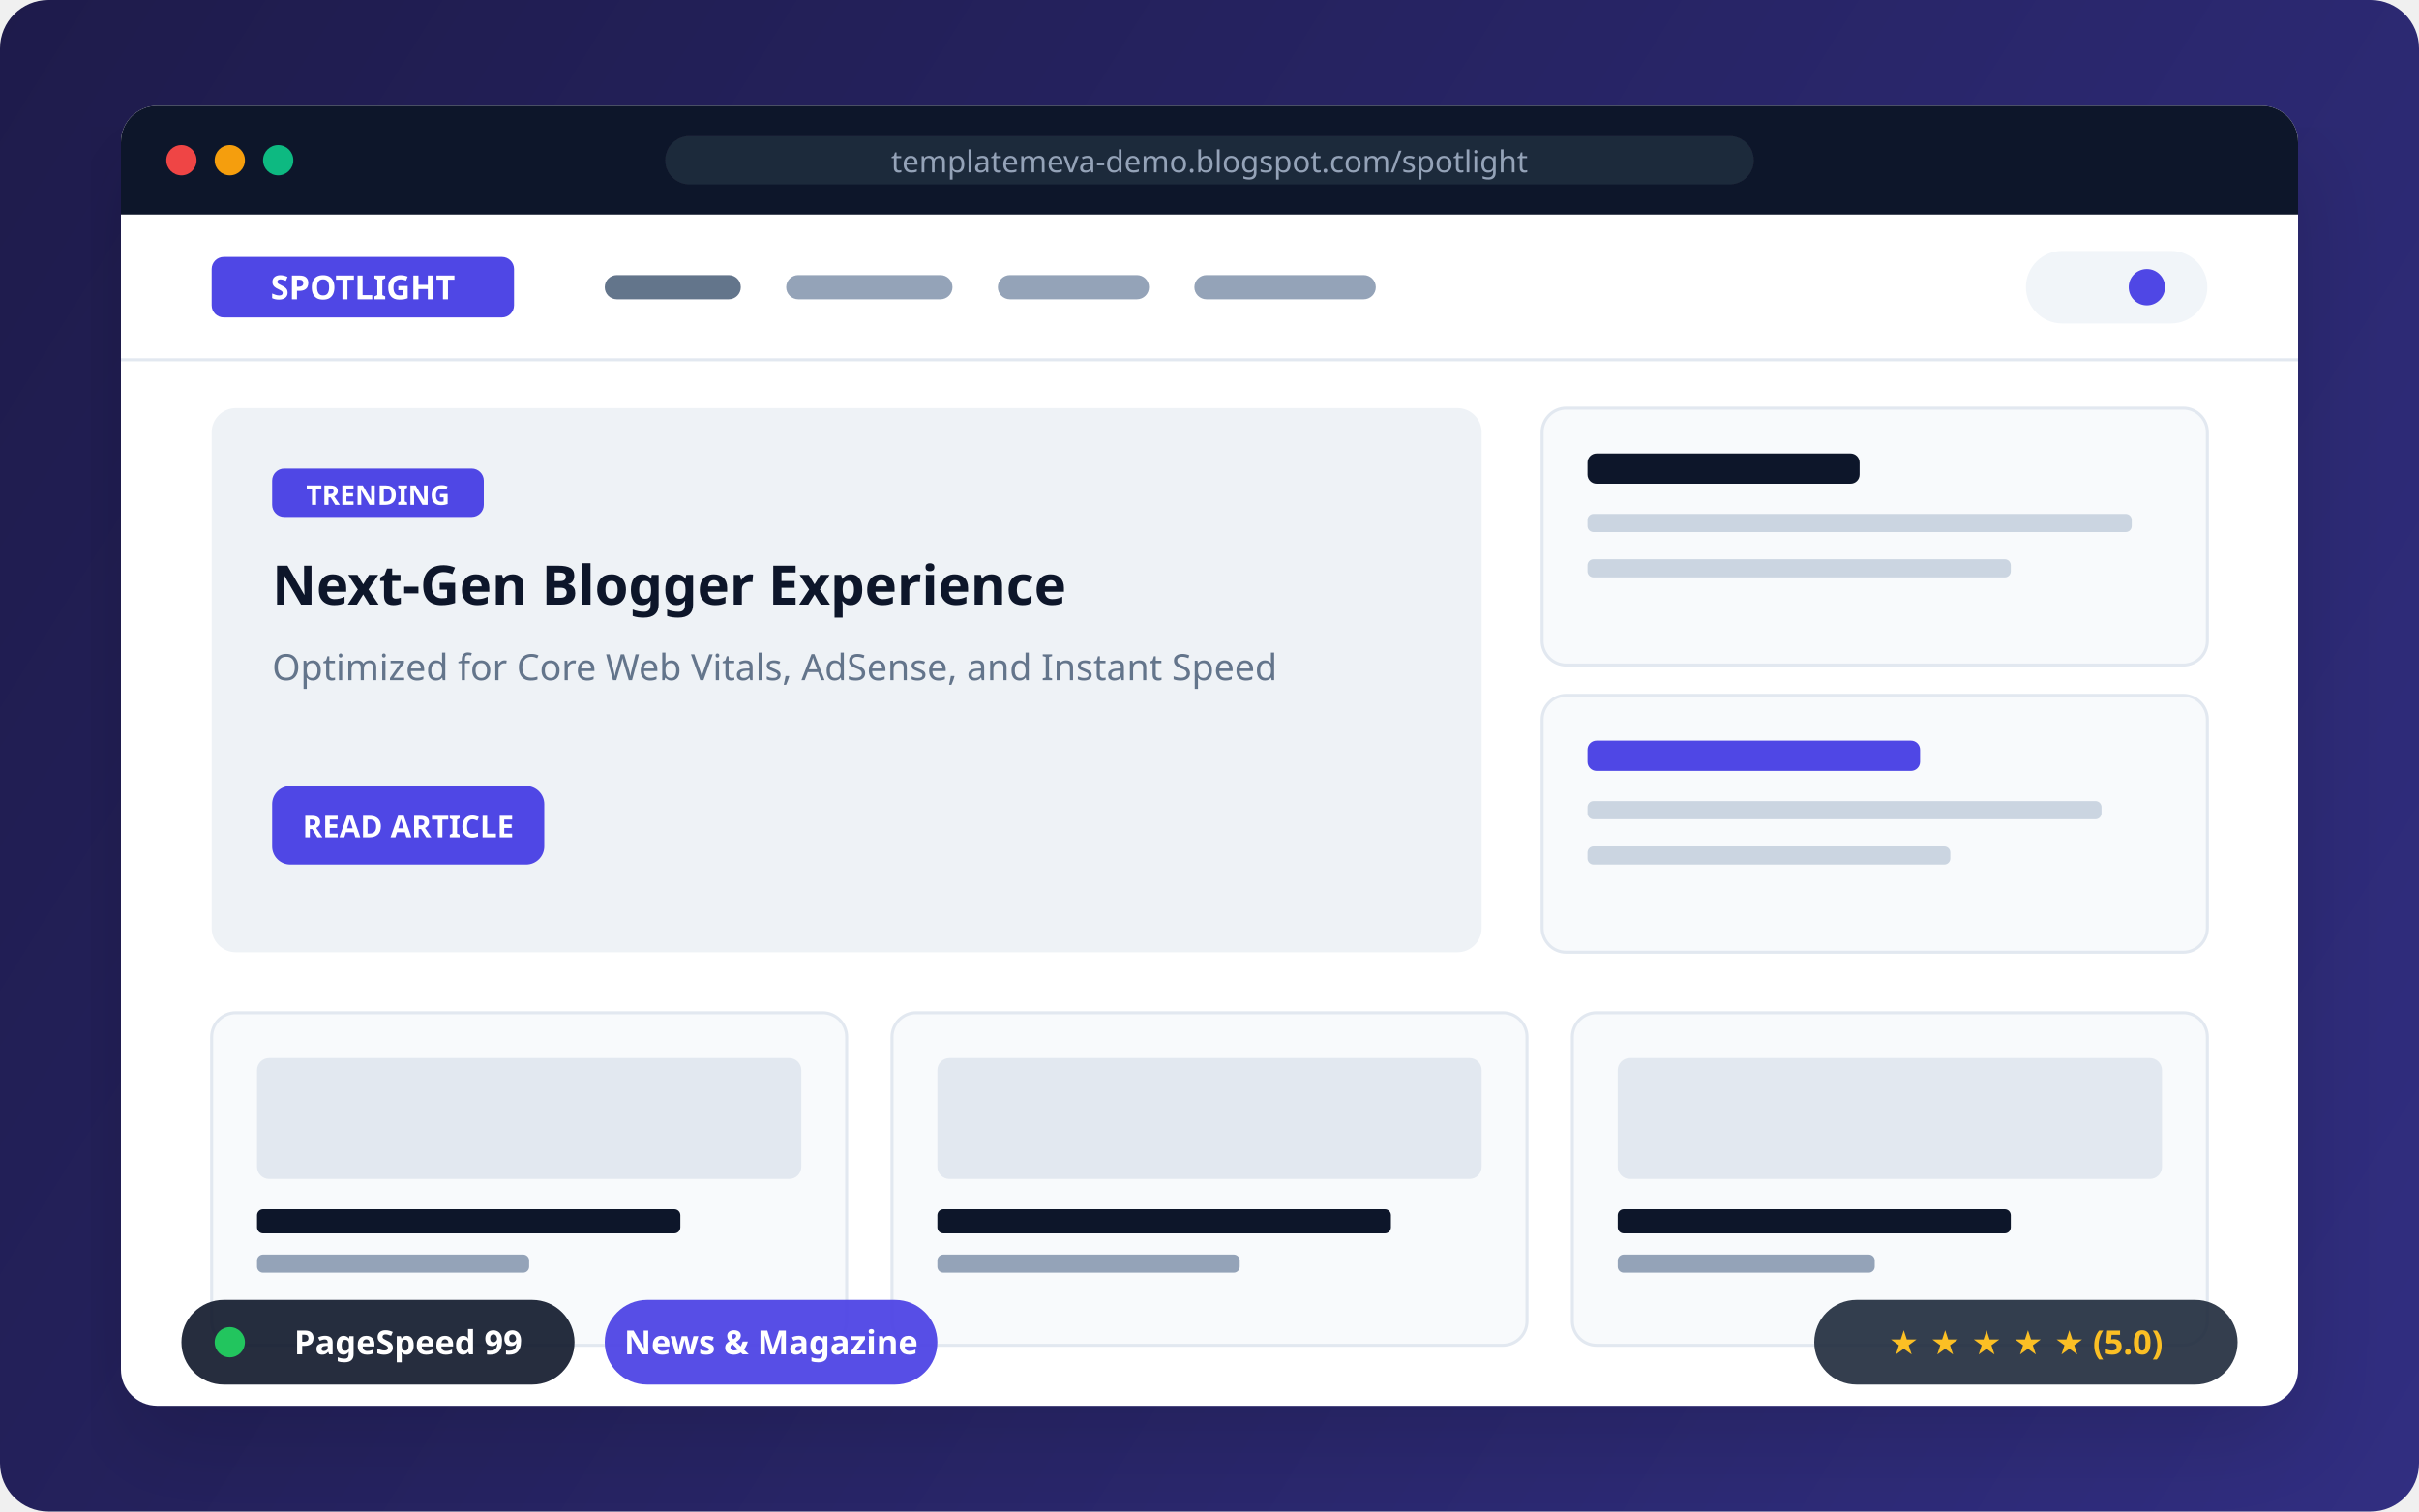
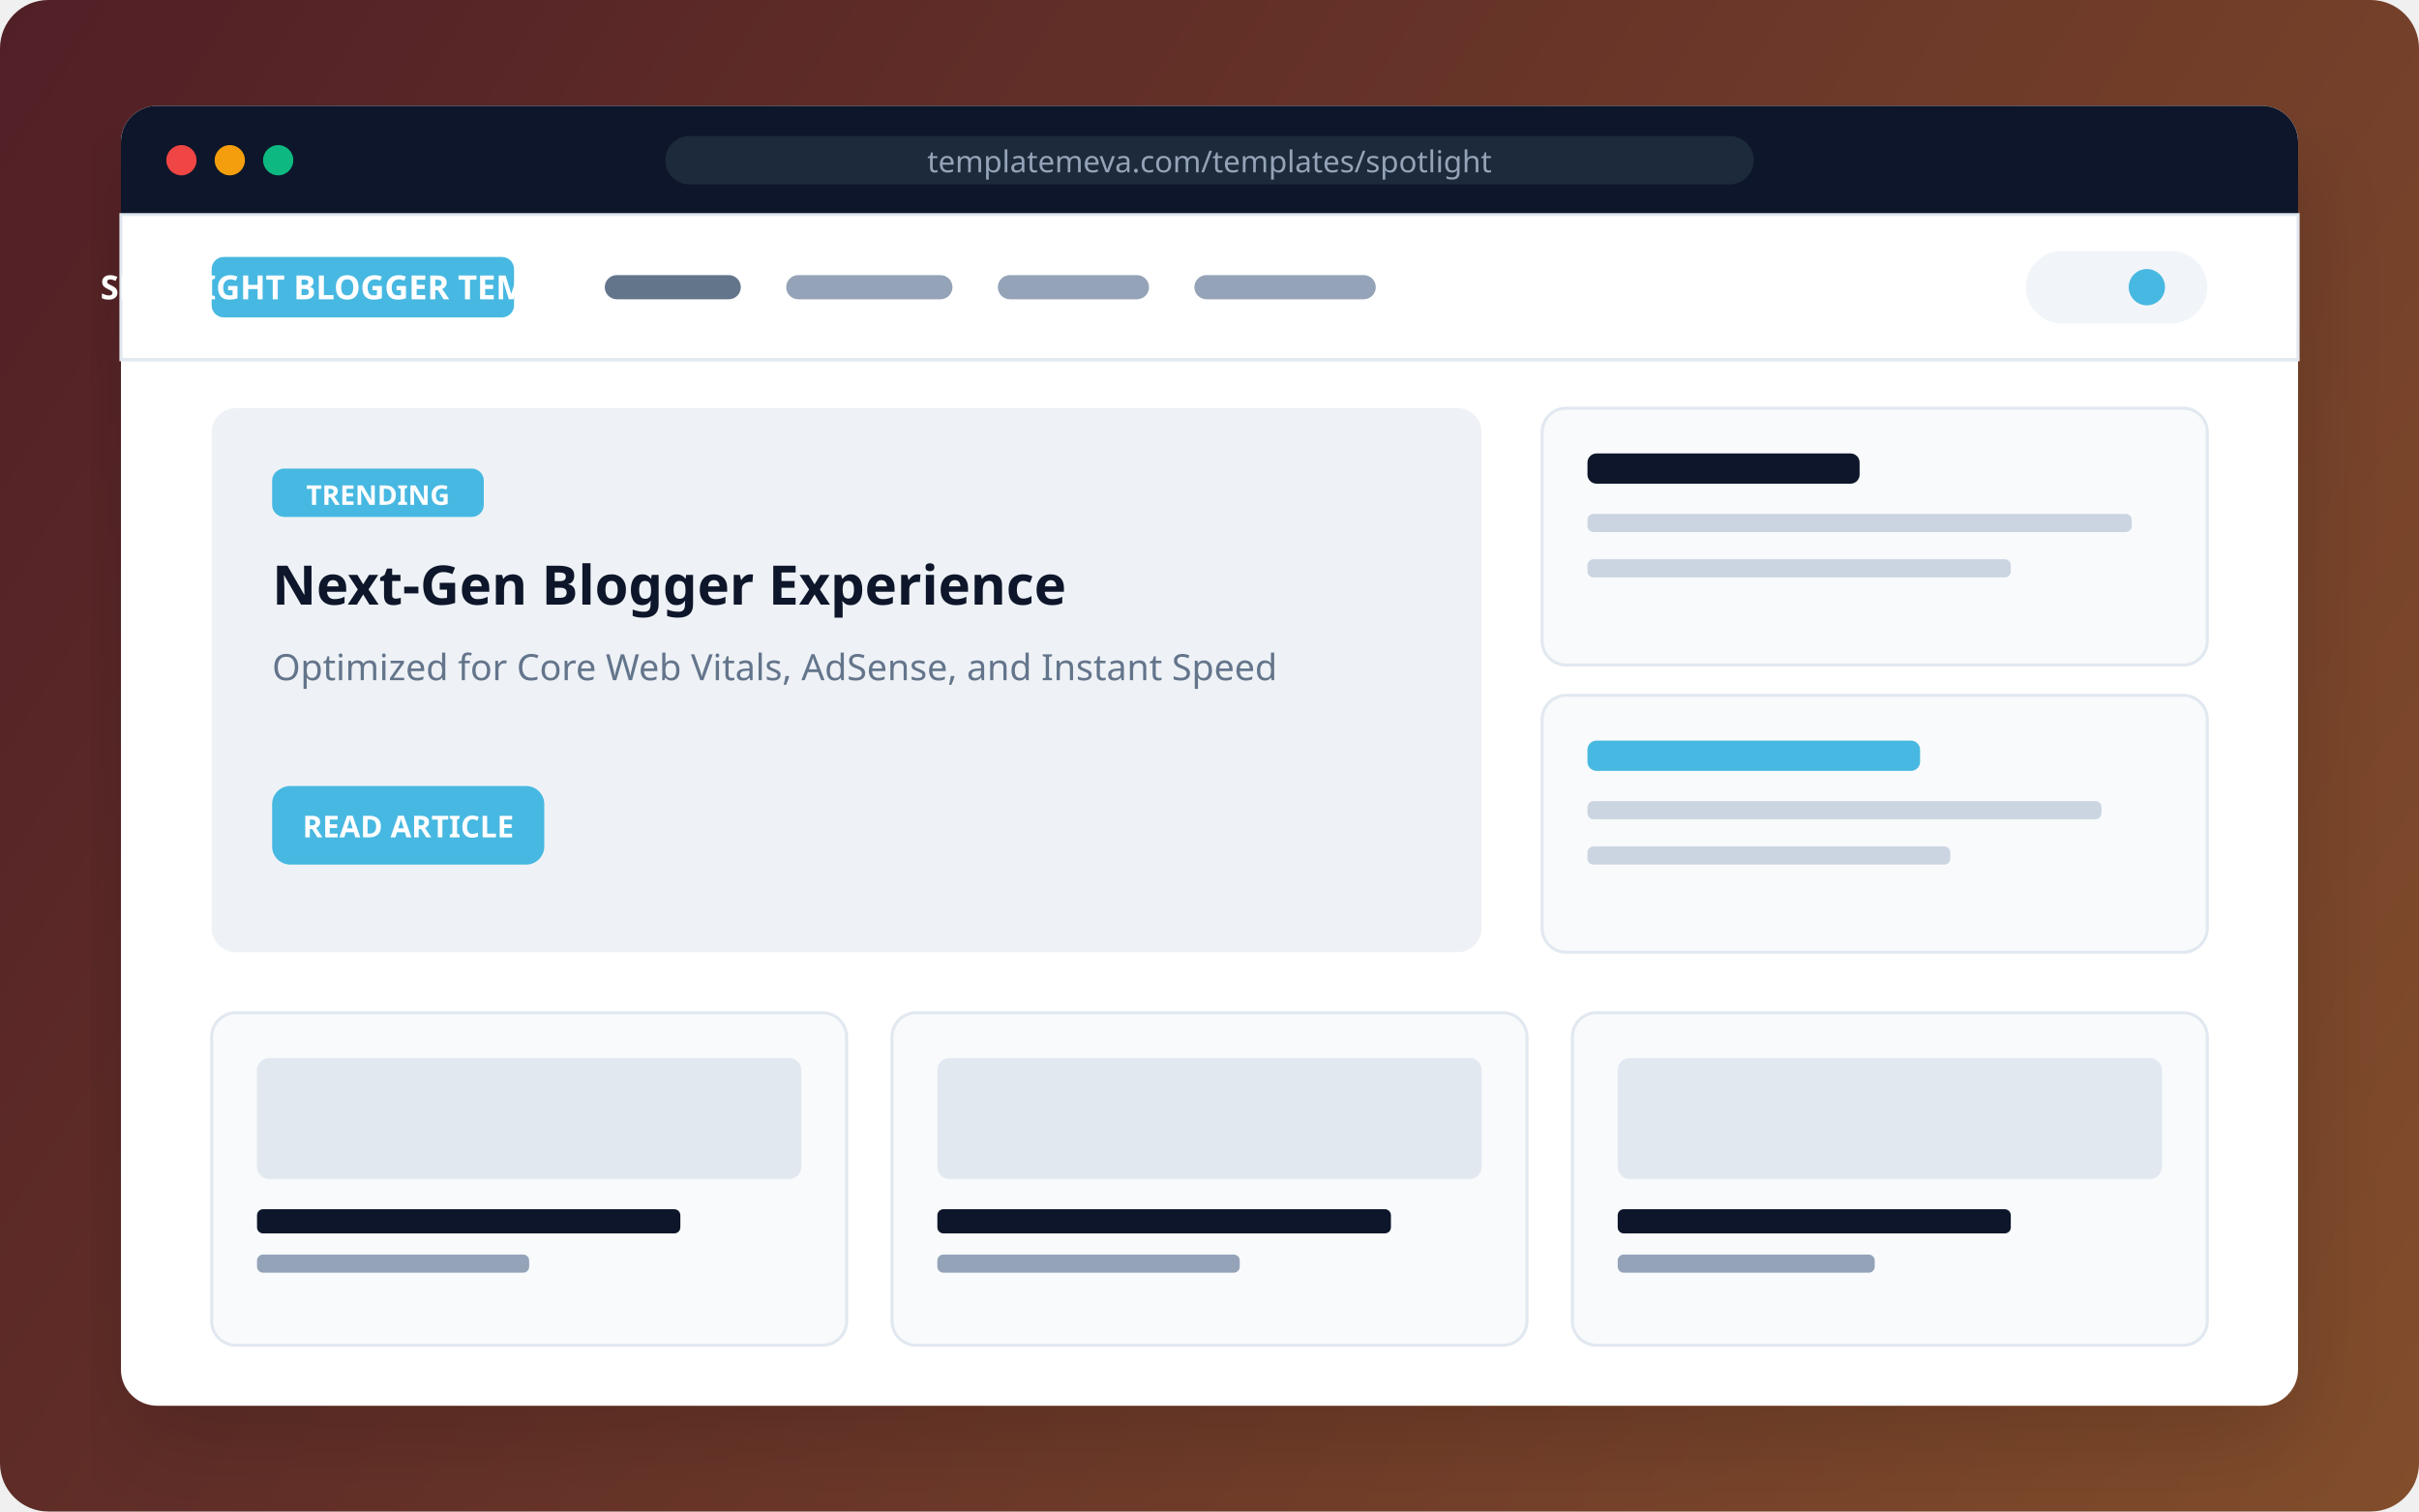
<svg xmlns="http://www.w3.org/2000/svg" viewBox="0 0 800 500" width="800" height="500" fill="none">
  <defs>
    <linearGradient id="bgGrad" x1="0" y1="0" x2="800" y2="500" gradientUnits="userSpaceOnUse">
-       <stop stop-color="#1E1B4B" />
-       <stop offset="1" stop-color="#312E81" />
+       <stop stop-color="hsl(351 45% 22%)" />
+       <stop offset="1" stop-color="hsl(23 50% 34%)" />
    </linearGradient>
    <linearGradient id="cardGrad" x1="0" y1="0" x2="0" y2="1">
      <stop stop-color="#ffffff" />
      <stop offset="1" stop-color="#f8fafc" />
    </linearGradient>
    <filter id="shadow" x="-10" y="-5" width="820" height="520" filterUnits="userSpaceOnUse">
      <feDropShadow dx="0" dy="12" stdDeviation="16" flood-color="#000000" flood-opacity="0.15" />
    </filter>
  </defs>
  <rect width="800" height="500" rx="16" fill="url(#bgGrad)" />
  <g transform="translate(40, 35)" filter="url(#shadow)">
    <rect width="720" height="430" rx="12" fill="#ffffff" />
    <path d="M0 12C0 5.373 5.373 0 12 0H708C714.627 0 720 5.373 720 12V36H0V12Z" fill="#0F172A" />
    <circle cx="20" cy="18" r="5" fill="#EF4444" />
    <circle cx="36" cy="18" r="5" fill="#F59E0B" />
    <circle cx="52" cy="18" r="5" fill="#10B981" />
    <rect x="180" y="10" width="360" height="16" rx="8" fill="#1E293B" />
-     <text x="360" y="22" font-family="system-ui, sans-serif" font-size="10" fill="#94A3B8" text-anchor="middle">templatemeva-demo.blogspot.com/spotlight</text>
-     <rect x="0" y="36" width="720" height="48" fill="#FFFFFF" border-bottom="1px solid #E2E8F0" />
-     <line x1="0" y1="84" x2="720" y2="84" stroke="#E2E8F0" stroke-width="1" />
-     <rect x="30" y="50" width="100" height="20" rx="4" fill="#4F46E5" />
-     <text x="80" y="64" font-family="system-ui, sans-serif" font-size="11" font-weight="bold" fill="#ffffff" text-anchor="middle">SPOTLIGHT</text>
+     <text x="360" y="22" font-family="system-ui, sans-serif" font-size="10" fill="#94A3B8" text-anchor="middle">templatemeva.com/templates/spotlight</text>
+     <rect x="0" y="36" width="720" height="48" fill="#FFFFFF" stroke="#E2E8F0" />
+     <line x1="0" y1="84" x2="720" y2="84" stroke="#E2E8F0" />
+     <rect x="30" y="50" width="100" height="20" rx="4" fill="hsl(196 72% 58%)" />
+     <text x="80" y="64" font-family="system-ui, sans-serif" font-size="11" font-weight="bold" fill="#ffffff" text-anchor="middle">SPOTLIGHT BLOGGER TEMPLATE</text>
    <rect x="160" y="56" width="45" height="8" rx="4" fill="#64748B" />
    <rect x="220" y="56" width="55" height="8" rx="4" fill="#94A3B8" />
    <rect x="290" y="56" width="50" height="8" rx="4" fill="#94A3B8" />
    <rect x="355" y="56" width="60" height="8" rx="4" fill="#94A3B8" />
    <rect x="630" y="48" width="60" height="24" rx="12" fill="#F1F5F9" />
-     <circle cx="670" cy="60" r="6" fill="#4F46E5" />
+     <circle cx="670" cy="60" r="6" fill="hsl(196 72% 58%)" />
    <rect x="30" y="100" width="420" height="180" rx="8" fill="#EEF2F6" />
-     <rect x="50" y="120" width="70" height="16" rx="4" fill="#4F46E5" />
+     <rect x="50" y="120" width="70" height="16" rx="4" fill="hsl(196 72% 58%)" />
    <text x="85" y="132" font-family="system-ui, sans-serif" font-size="9" font-weight="bold" fill="#ffffff" text-anchor="middle">TRENDING</text>
    <text x="50" y="165" font-family="system-ui, sans-serif" font-size="18" font-weight="800" fill="#0F172A">Next-Gen Blogger Experience</text>
    <text x="50" y="190" font-family="system-ui, sans-serif" font-size="12" fill="#64748B">Optimized for Core Web Vitals, AdSense, and Instant Speed</text>
-     <rect x="50" y="225" width="90" height="26" rx="6" fill="#4F46E5" />
+     <rect x="50" y="225" width="90" height="26" rx="6" fill="hsl(196 72% 58%)" />
    <text x="95" y="242" font-family="system-ui, sans-serif" font-size="10" font-weight="bold" fill="#ffffff" text-anchor="middle">READ ARTICLE</text>
    <rect x="470" y="100" width="220" height="85" rx="8" fill="#F8FAFC" stroke="#E2E8F0" />
    <rect x="485" y="115" width="90" height="10" rx="3" fill="#0F172A" />
    <rect x="485" y="135" width="180" height="6" rx="2" fill="#CBD5E1" />
    <rect x="485" y="150" width="140" height="6" rx="2" fill="#CBD5E1" />
    <rect x="470" y="195" width="220" height="85" rx="8" fill="#F8FAFC" stroke="#E2E8F0" />
-     <rect x="485" y="210" width="110" height="10" rx="3" fill="#4F46E5" />
+     <rect x="485" y="210" width="110" height="10" rx="3" fill="hsl(196 72% 58%)" />
    <rect x="485" y="230" width="170" height="6" rx="2" fill="#CBD5E1" />
    <rect x="485" y="245" width="120" height="6" rx="2" fill="#CBD5E1" />
    <rect x="30" y="300" width="210" height="110" rx="8" fill="#F8FAFC" stroke="#E2E8F0" />
    <rect x="45" y="315" width="180" height="40" rx="4" fill="#E2E8F0" />
    <rect x="45" y="365" width="140" height="8" rx="2" fill="#0F172A" />
    <rect x="45" y="380" width="90" height="6" rx="2" fill="#94A3B8" />
    <rect x="255" y="300" width="210" height="110" rx="8" fill="#F8FAFC" stroke="#E2E8F0" />
    <rect x="270" y="315" width="180" height="40" rx="4" fill="#E2E8F0" />
    <rect x="270" y="365" width="150" height="8" rx="2" fill="#0F172A" />
    <rect x="270" y="380" width="100" height="6" rx="2" fill="#94A3B8" />
    <rect x="480" y="300" width="210" height="110" rx="8" fill="#F8FAFC" stroke="#E2E8F0" />
    <rect x="495" y="315" width="180" height="40" rx="4" fill="#E2E8F0" />
    <rect x="495" y="365" width="130" height="8" rx="2" fill="#0F172A" />
    <rect x="495" y="380" width="85" height="6" rx="2" fill="#94A3B8" />
  </g>
-   <g transform="translate(60, 430)">
-     <rect width="130" height="28" rx="14" fill="#0F172A" fill-opacity="0.9" />
-     <circle cx="16" cy="14" r="5" fill="#22C55E" />
-     <text x="75" y="18" font-family="system-ui, sans-serif" font-size="11" font-weight="700" fill="#ffffff" text-anchor="middle">PageSpeed 99</text>
-   </g>
-   <g transform="translate(200, 430)">
-     <rect width="110" height="28" rx="14" fill="#4F46E5" fill-opacity="0.95" />
-     <text x="55" y="18" font-family="system-ui, sans-serif" font-size="11" font-weight="700" fill="#ffffff" text-anchor="middle">News &amp; Magazine</text>
-   </g>
-   <g transform="translate(600, 430)">
-     <rect width="140" height="28" rx="14" fill="#1E293B" fill-opacity="0.9" />
-     <text x="70" y="18" font-family="system-ui, sans-serif" font-size="11" font-weight="700" fill="#FBBF24" text-anchor="middle">★ ★ ★ ★ ★ (5.0)</text>
-   </g>
</svg>
